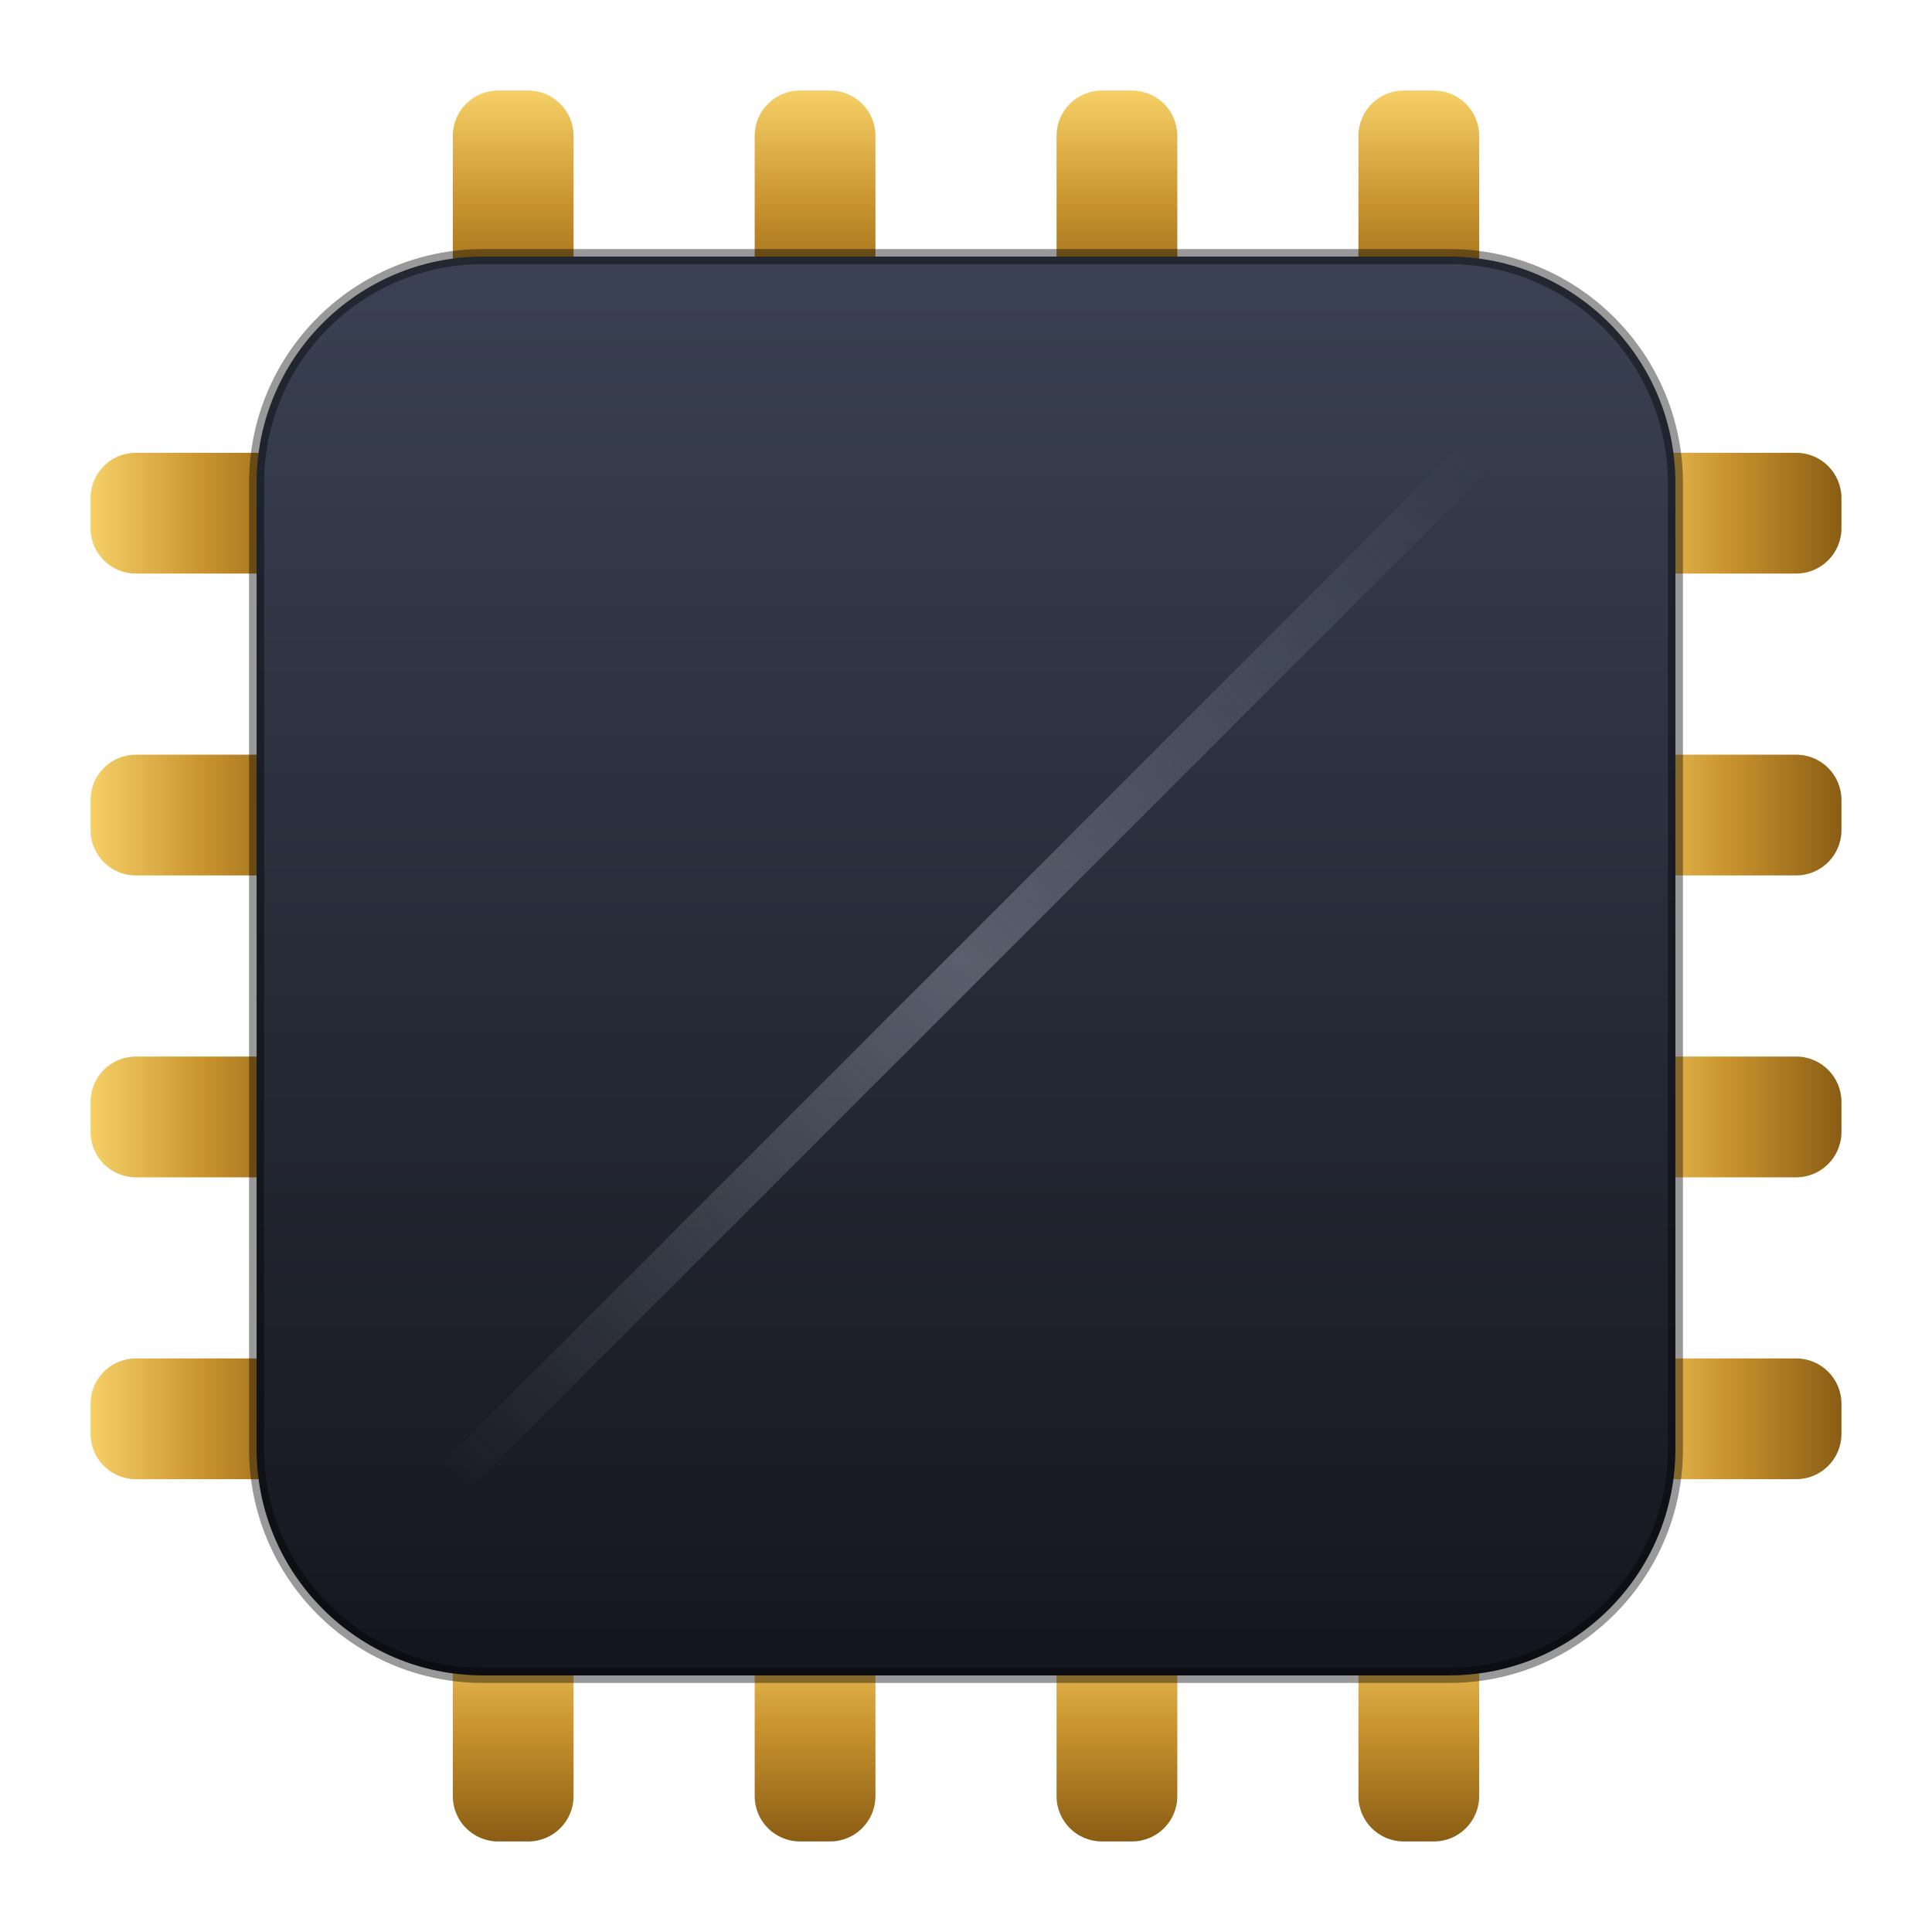
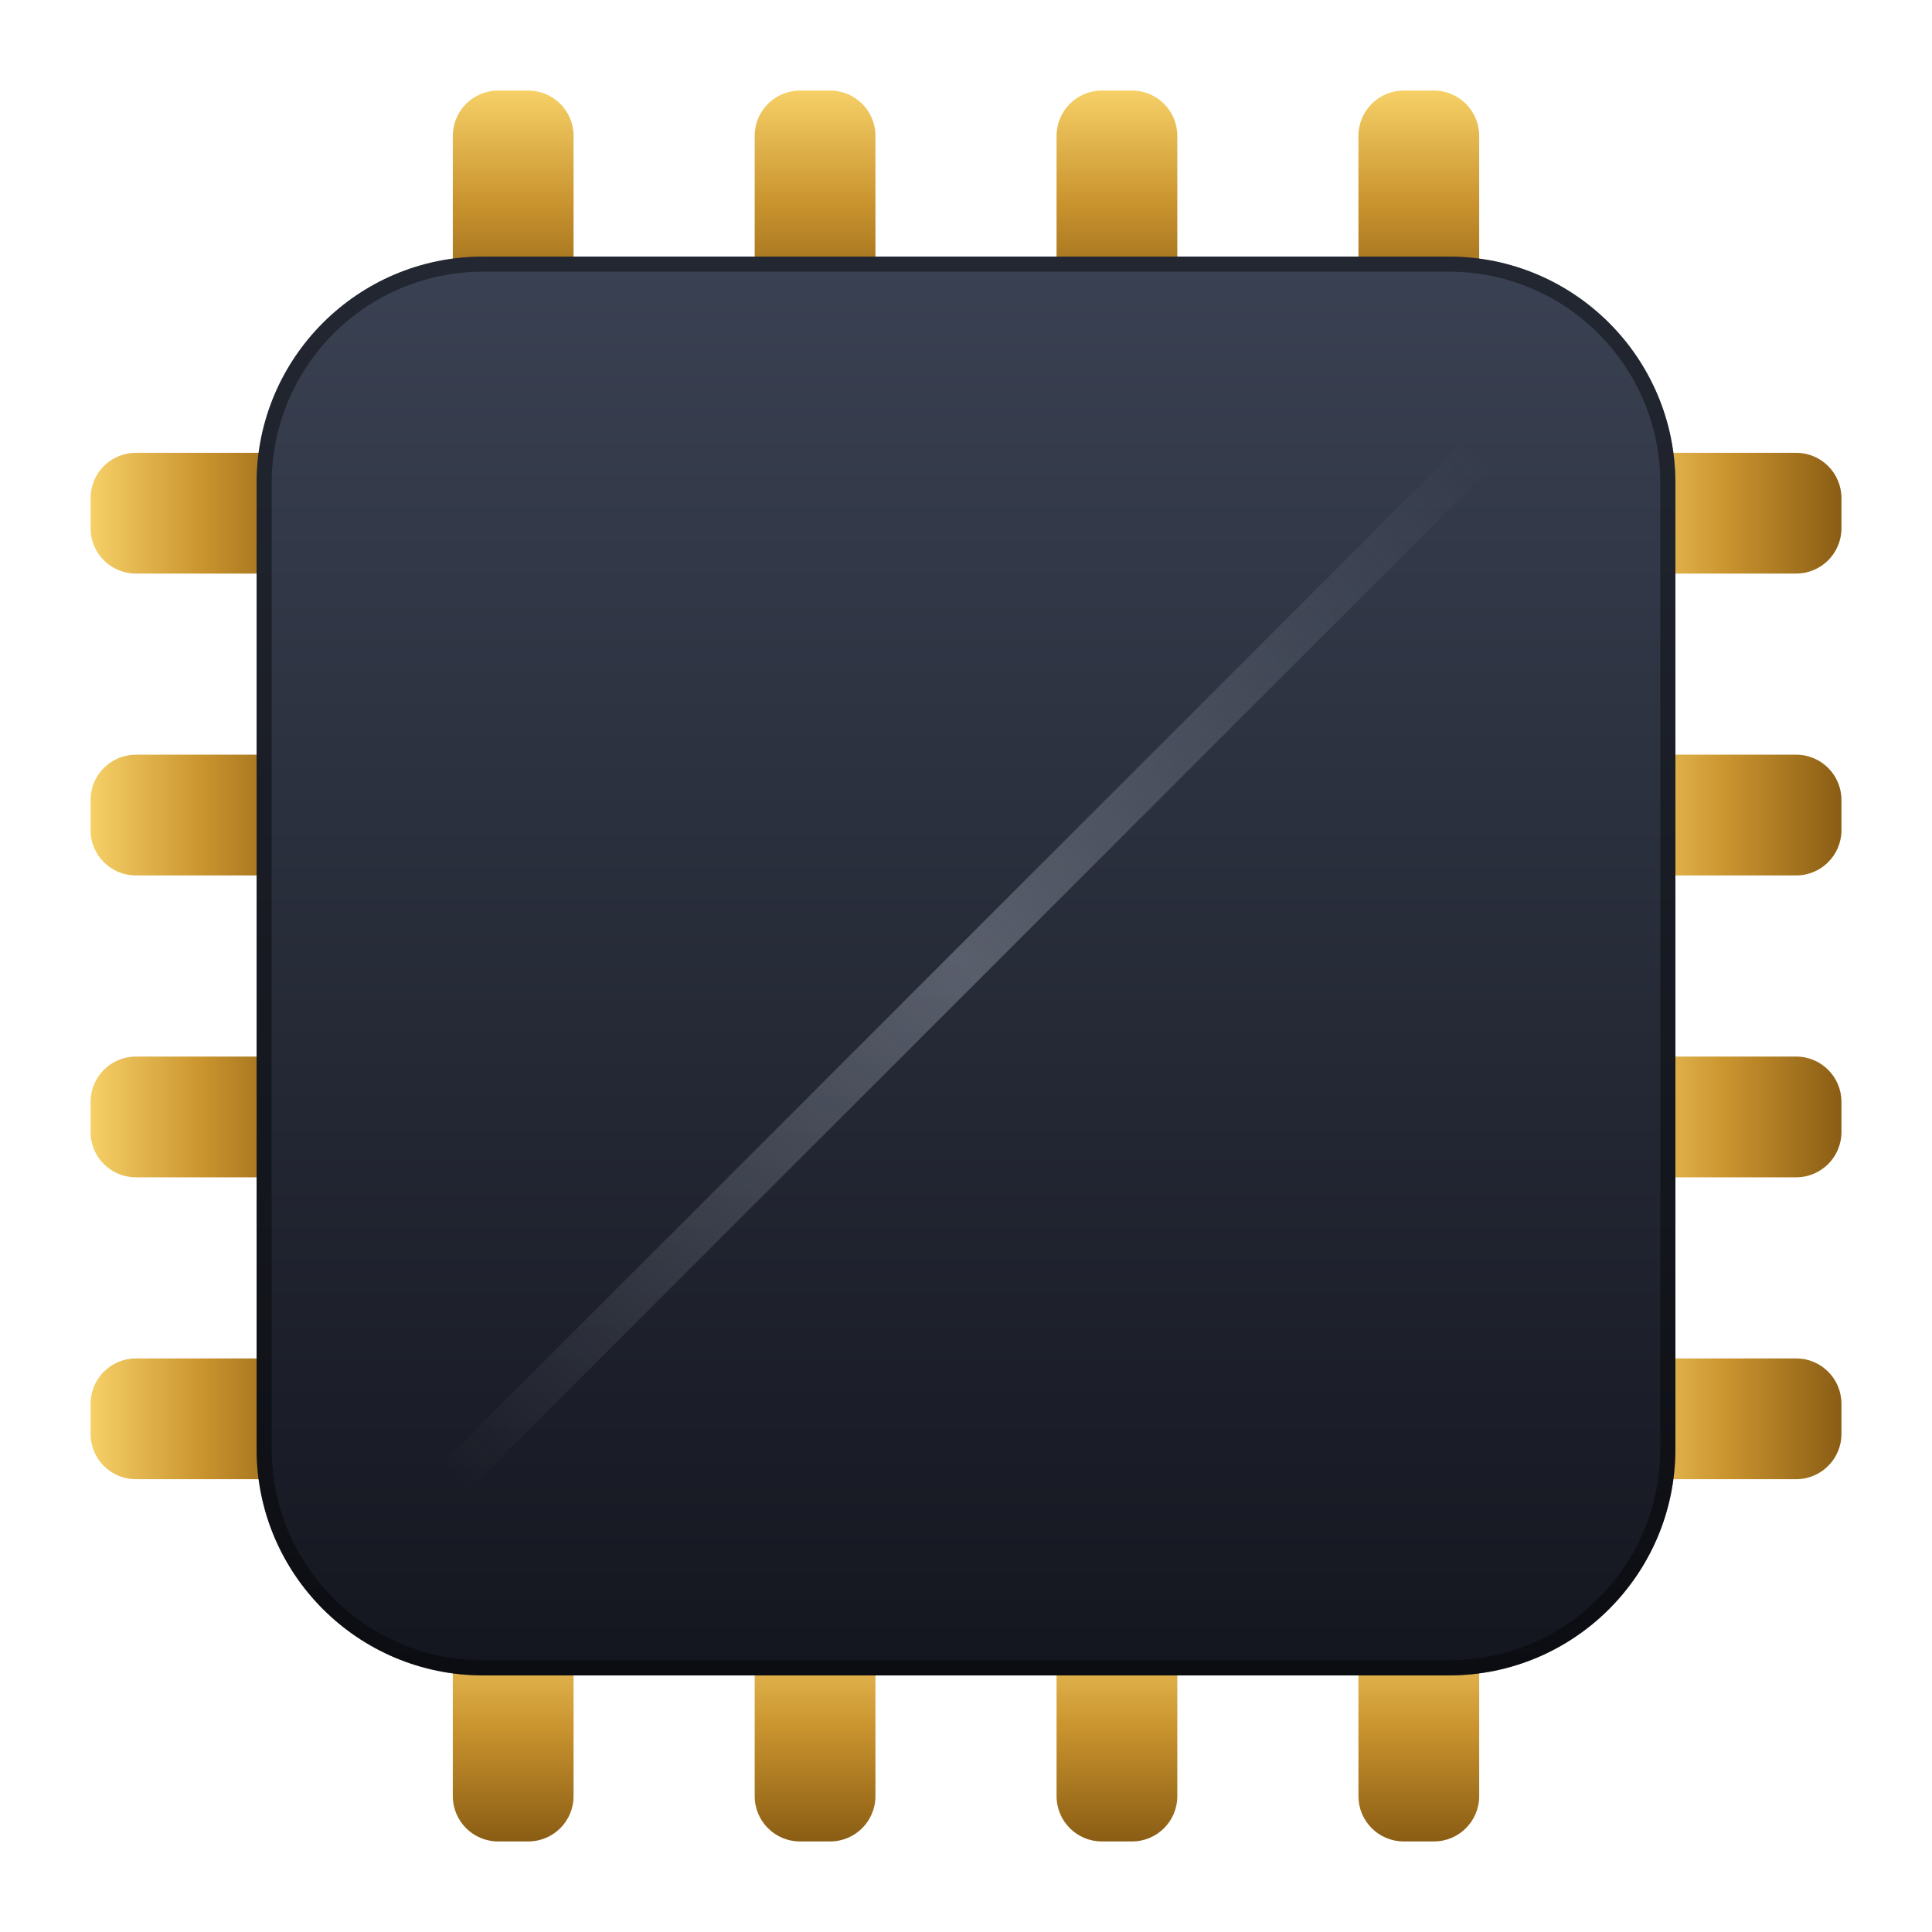
<svg xmlns="http://www.w3.org/2000/svg" viewBox="0 0 256 256">
  <defs>
    <linearGradient id="pinV" x1="0" y1="0" x2="0" y2="1">
      <stop offset="0" stop-color="#f6d067" />
      <stop offset="0.5" stop-color="#c9932e" />
      <stop offset="1" stop-color="#8a5d14" />
    </linearGradient>
    <linearGradient id="pinH" x1="0" y1="0" x2="1" y2="0">
      <stop offset="0" stop-color="#f6d067" />
      <stop offset="0.5" stop-color="#c9932e" />
      <stop offset="1" stop-color="#8a5d14" />
    </linearGradient>
    <linearGradient id="body" x1="0" y1="0" x2="0" y2="1">
      <stop offset="0" stop-color="#3a4152" />
      <stop offset="1" stop-color="#14161f" />
    </linearGradient>
  </defs>
  <g fill="url(#pinV)">
    <rect x="60" y="12" width="16" height="30" rx="6" />
    <rect x="100" y="12" width="16" height="30" rx="6" />
    <rect x="140" y="12" width="16" height="30" rx="6" />
    <rect x="180" y="12" width="16" height="30" rx="6" />
    <rect x="60" y="214" width="16" height="30" rx="6" />
    <rect x="100" y="214" width="16" height="30" rx="6" />
    <rect x="140" y="214" width="16" height="30" rx="6" />
    <rect x="180" y="214" width="16" height="30" rx="6" />
  </g>
  <g fill="url(#pinH)">
    <rect x="12" y="60" width="30" height="16" rx="6" />
    <rect x="12" y="100" width="30" height="16" rx="6" />
    <rect x="12" y="140" width="30" height="16" rx="6" />
    <rect x="12" y="180" width="30" height="16" rx="6" />
    <rect x="214" y="60" width="30" height="16" rx="6" />
    <rect x="214" y="100" width="30" height="16" rx="6" />
    <rect x="214" y="140" width="30" height="16" rx="6" />
    <rect x="214" y="180" width="30" height="16" rx="6" />
  </g>
  <rect x="34" y="34" width="188" height="188" rx="30" fill="url(#body)" />
-   <rect x="34" y="34" width="188" height="188" rx="30" fill="none" stroke="#000000" stroke-opacity="0.4" stroke-width="2" />
+   <rect x="35" y="35" width="186" height="186" rx="29" fill="none" stroke="#000000" stroke-opacity="0.4" stroke-width="2" />
  <linearGradient id="glint" gradientUnits="userSpaceOnUse" x1="60" y1="196" x2="196" y2="60">
    <stop offset="0" stop-color="#cfd6e4" stop-opacity="0" />
    <stop offset="0.5" stop-color="#cfd6e4" stop-opacity="0.3" />
    <stop offset="1" stop-color="#cfd6e4" stop-opacity="0" />
  </linearGradient>
  <path d="M60 196 L196 60" stroke="url(#glint)" stroke-width="5" stroke-linecap="round" fill="none" />
</svg>
